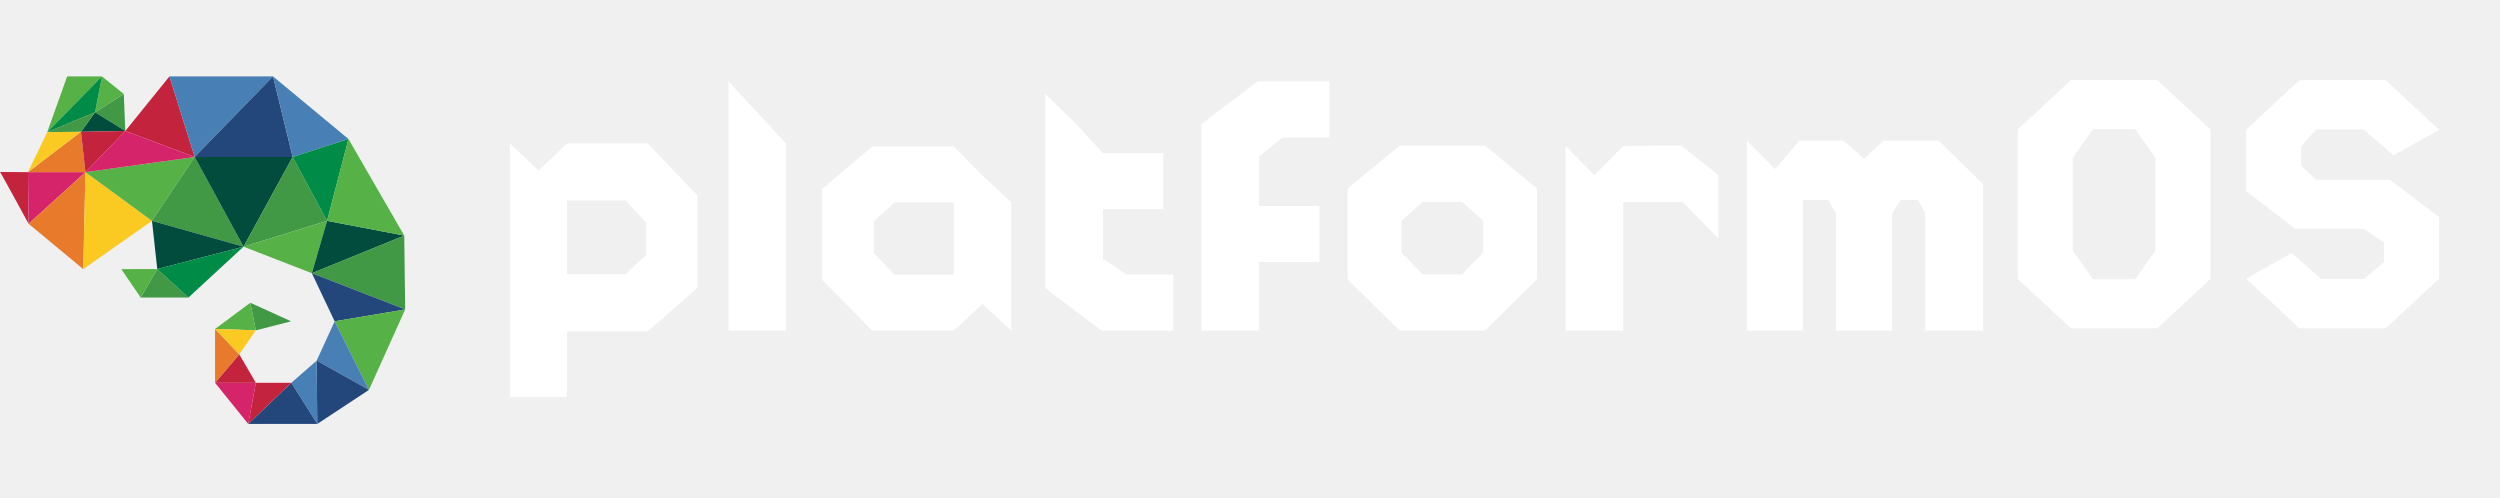
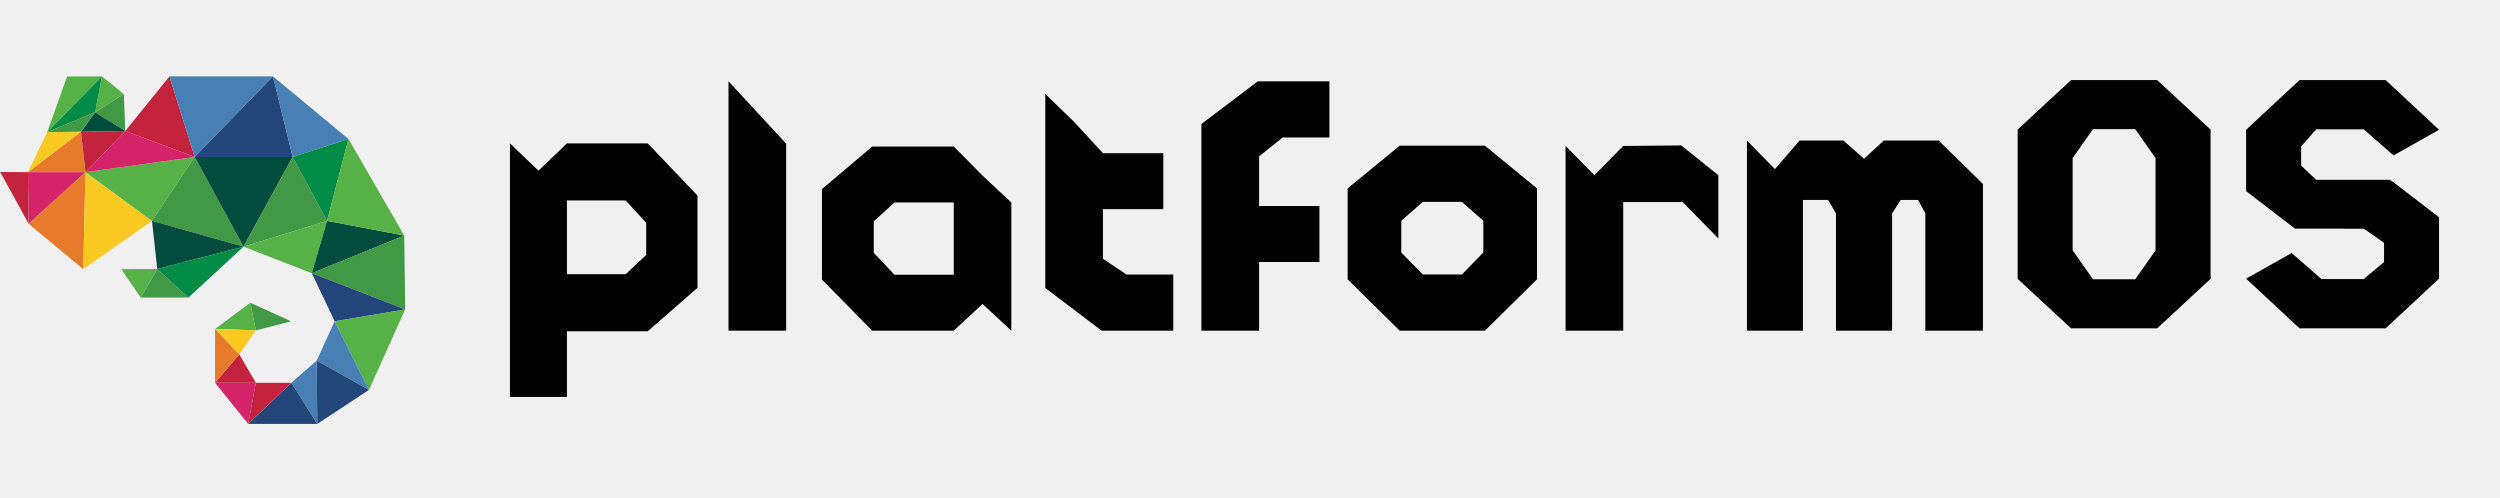
<svg xmlns="http://www.w3.org/2000/svg" viewBox="0 0 176 35" fill="none">
-   <path fill-rule="evenodd" clip-rule="evenodd" d="M132.615 9.896L131.233 11.171H131.221L129.78 9.896H126.69L124.954 11.904L122.987 9.896V23.279H126.925V14.073H128.698L129.252 15.025V23.279H133.19L132.783 22.818L133.202 23.279V15.025L133.814 14.073H135.031L135.544 15.025V23.279H139.599V12.951L136.483 9.896H132.615Z" fill="#fff" />
-   <path fill-rule="evenodd" clip-rule="evenodd" d="M45.492 17.949L44.048 19.302H39.912V14.113H44.048L45.492 15.686V17.949ZM42.771 10.096H39.913H39.912L37.91 12.017L35.9 10.096V27.944H39.912V23.32L39.859 23.264V23.264L39.912 23.32H45.6L49.103 20.265V13.766L45.6 10.096H42.771Z" fill="#fff" />
-   <path fill-rule="evenodd" clip-rule="evenodd" d="M77.647 18.22V14.723H81.896V10.783H77.647L75.619 8.584L75.62 8.582L73.588 6.615V20.274L77.554 23.279H82.599V19.328H79.311L77.647 18.22Z" fill="#fff" />
-   <path fill-rule="evenodd" clip-rule="evenodd" d="M67.145 19.341H62.97L61.512 17.799V15.581L62.97 14.255H67.145V19.341ZM67.145 10.317H61.403L57.866 13.311V19.682L61.403 23.279H67.145L69.168 21.396L71.197 23.279V14.255L69.168 12.359L67.145 10.317Z" fill="#fff" />
-   <path fill-rule="evenodd" clip-rule="evenodd" d="M114.274 10.274L112.247 12.336L110.215 10.274V23.279H114.274V14.225H118.459L120.972 16.788V12.331L118.356 10.237L114.274 10.274Z" fill="#fff" />
-   <path fill-rule="evenodd" clip-rule="evenodd" d="M84.579 8.73V23.279H88.639V18.444H92.888V14.504H88.639V11.007L90.302 9.676H93.591V5.725H88.546L84.579 8.73Z" fill="#fff" />
-   <path fill-rule="evenodd" clip-rule="evenodd" d="M53.318 7.924L53.32 7.923L51.287 5.725V14.503L51.295 14.511V14.513L51.287 14.504V23.279H55.346V14.504L55.343 14.507V14.506L55.346 14.503V10.113L55.346 10.114L53.318 7.924Z" fill="#fff" />
-   <path fill-rule="evenodd" clip-rule="evenodd" d="M104.427 17.773L102.917 19.322H100.16L98.65 17.773V15.544L100.16 14.212H102.917L104.427 15.544V17.773ZM98.538 10.255L94.873 13.264V19.665L98.538 23.279H104.539L108.204 19.665V13.264L104.539 10.255H98.538Z" fill="#fff" />
-   <path fill-rule="evenodd" clip-rule="evenodd" d="M151.751 14.376V17.626L150.319 19.661H147.347L145.914 17.626V11.126L147.347 9.091H150.319L151.751 11.126H151.751V14.376ZM145.799 5.639L142.042 9.122V19.63L145.799 23.113H151.866L155.624 19.63V9.122L151.866 5.639H145.799Z" fill="#fff" />
-   <path fill-rule="evenodd" clip-rule="evenodd" d="M168.404 12.757H168.4L168.272 12.659L168.301 12.757H168.239L168.272 12.659H163.059L162 11.658V10.307L163.059 9.105H166.404L168.504 10.939L171.709 9.136L167.952 5.639H161.884L158.127 9.136V13.457L161.564 16.093H165.005V16.105H166.422L167.837 17.094V18.446L166.404 19.647H163.432L161.332 17.813L158.127 19.616L161.884 23.113H167.952L171.709 19.616V15.294L168.404 12.761V12.757Z" fill="#fff" />
+   <path fill-rule="evenodd" clip-rule="evenodd" d="M132.615 9.896L131.233 11.171H131.221L129.78 9.896H126.69L124.954 11.904L122.987 9.896V23.279H126.925V14.073H128.698L129.252 15.025V23.279H133.19L132.783 22.818L133.202 23.279V15.025L133.814 14.073H135.031L135.544 15.025V23.279H139.599V12.951L136.483 9.896H132.615Z" fill="#000" />
+   <path fill-rule="evenodd" clip-rule="evenodd" d="M45.492 17.949L44.048 19.302H39.912V14.113H44.048L45.492 15.686V17.949ZM42.771 10.096H39.913H39.912L37.91 12.017L35.9 10.096V27.944H39.912V23.32L39.859 23.264V23.264L39.912 23.32H45.6L49.103 20.265V13.766L45.6 10.096H42.771Z" fill="#000" />
+   <path fill-rule="evenodd" clip-rule="evenodd" d="M77.647 18.22V14.723H81.896V10.783H77.647L75.619 8.584L75.62 8.582L73.588 6.615V20.274L77.554 23.279H82.599V19.328H79.311L77.647 18.22Z" fill="#000" />
+   <path fill-rule="evenodd" clip-rule="evenodd" d="M67.145 19.341H62.97L61.512 17.799V15.581L62.97 14.255H67.145V19.341ZM67.145 10.317H61.403L57.866 13.311V19.682L61.403 23.279H67.145L69.168 21.396L71.197 23.279V14.255L69.168 12.359L67.145 10.317Z" fill="#000" />
+   <path fill-rule="evenodd" clip-rule="evenodd" d="M114.274 10.274L112.247 12.336L110.215 10.274V23.279H114.274V14.225H118.459L120.972 16.788V12.331L118.356 10.237L114.274 10.274Z" fill="#000" />
+   <path fill-rule="evenodd" clip-rule="evenodd" d="M84.579 8.73V23.279H88.639V18.444H92.888V14.504H88.639V11.007L90.302 9.676H93.591V5.725H88.546L84.579 8.73Z" fill="#000" />
+   <path fill-rule="evenodd" clip-rule="evenodd" d="M53.318 7.924L53.32 7.923L51.287 5.725V14.503L51.295 14.511V14.513L51.287 14.504V23.279H55.346V14.504L55.343 14.507V14.506L55.346 14.503V10.113L55.346 10.114L53.318 7.924Z" fill="#000" />
+   <path fill-rule="evenodd" clip-rule="evenodd" d="M104.427 17.773L102.917 19.322H100.16L98.65 17.773V15.544L100.16 14.212H102.917L104.427 15.544V17.773ZM98.538 10.255L94.873 13.264V19.665L98.538 23.279H104.539L108.204 19.665V13.264L104.539 10.255H98.538Z" fill="#000" />
+   <path fill-rule="evenodd" clip-rule="evenodd" d="M151.751 14.376V17.626L150.319 19.661H147.347L145.914 17.626V11.126L147.347 9.091H150.319L151.751 11.126H151.751V14.376ZM145.799 5.639L142.042 9.122V19.63L145.799 23.113H151.866L155.624 19.63V9.122L151.866 5.639H145.799Z" fill="#000" />
+   <path fill-rule="evenodd" clip-rule="evenodd" d="M168.404 12.757H168.4L168.272 12.659L168.301 12.757H168.239L168.272 12.659H163.059L162 11.658V10.307L163.059 9.105H166.404L168.504 10.939L171.709 9.136L167.952 5.639H161.884L158.127 9.136V13.457L161.564 16.093H165.005V16.105H166.422L167.837 17.094V18.446L166.404 19.647H163.432L161.332 17.813L158.127 19.616L161.884 23.113H167.952L171.709 19.616V15.294L168.404 12.761V12.757Z" fill="#000" />
  <path fill-rule="evenodd" clip-rule="evenodd" d="M4.727 5.38H7.178L3.325 9.301L4.727 5.38Z" fill="#56B146" />
  <path fill-rule="evenodd" clip-rule="evenodd" d="M2.012 15.753C2.012 15.753 0.032 12.106 0 12.109L1.968 12.119L2.012 15.753Z" fill="#C3233D" />
  <path fill-rule="evenodd" clip-rule="evenodd" d="M1.968 12.119L6.016 12.119L2.012 15.753L1.968 12.119Z" fill="#D5246A" />
  <path fill-rule="evenodd" clip-rule="evenodd" d="M5.862 18.947L6.016 12.119L2.012 15.753L5.862 18.947Z" fill="#E77A2B" />
  <path fill-rule="evenodd" clip-rule="evenodd" d="M10.7 15.549L5.86 18.947L6.016 12.119L10.7 15.549Z" fill="#FAC922" />
  <path fill-rule="evenodd" clip-rule="evenodd" d="M13.706 11.051L6.016 12.119L10.7 15.549L13.706 11.051Z" fill="#56B146" />
  <path fill-rule="evenodd" clip-rule="evenodd" d="M11.928 5.38L8.82 9.222L13.706 11.051L11.928 5.38Z" fill="#C3233D" />
  <path fill-rule="evenodd" clip-rule="evenodd" d="M19.221 5.38H11.928L13.706 11.051L19.221 5.38Z" fill="#487FB5" />
  <path fill-rule="evenodd" clip-rule="evenodd" d="M6.016 12.119L13.706 11.051L8.82 9.222L6.016 12.119Z" fill="#D5246A" />
  <path fill-rule="evenodd" clip-rule="evenodd" d="M20.604 11.051H13.706L19.221 5.38L20.604 11.051Z" fill="#23477B" />
  <path fill-rule="evenodd" clip-rule="evenodd" d="M17.145 17.366L10.7 15.549L13.706 11.051L17.145 17.366Z" fill="#419845" />
  <path fill-rule="evenodd" clip-rule="evenodd" d="M20.604 11.051L17.145 17.366L13.706 11.051H20.604Z" fill="#014C3D" />
  <path fill-rule="evenodd" clip-rule="evenodd" d="M23.025 15.549L17.145 17.366L20.604 11.051L23.025 15.549Z" fill="#419845" />
  <path fill-rule="evenodd" clip-rule="evenodd" d="M21.954 19.235L17.145 17.366L23.025 15.549L21.954 19.235Z" fill="#56B146" />
  <path fill-rule="evenodd" clip-rule="evenodd" d="M19.221 5.38L24.531 9.785L20.604 11.051L19.221 5.38Z" fill="#487FB5" />
  <path fill-rule="evenodd" clip-rule="evenodd" d="M20.604 11.051L24.532 9.785L23.025 15.549L20.604 11.051Z" fill="#008B47" />
  <path fill-rule="evenodd" clip-rule="evenodd" d="M23.025 15.549L28.459 16.585L21.954 19.235L23.025 15.549Z" fill="#014C3D" />
  <path fill-rule="evenodd" clip-rule="evenodd" d="M28.459 16.585L28.524 21.785L21.954 19.235L28.459 16.585Z" fill="#419845" />
  <path fill-rule="evenodd" clip-rule="evenodd" d="M21.954 19.235L28.524 21.785L23.56 22.619L21.954 19.235Z" fill="#23477B" />
  <path fill-rule="evenodd" clip-rule="evenodd" d="M28.524 21.785L25.974 27.448L23.56 22.619L28.524 21.785Z" fill="#56B146" />
  <path fill-rule="evenodd" clip-rule="evenodd" d="M23.56 22.619L25.974 27.448L22.295 25.386L23.56 22.619Z" fill="#487FB5" />
  <path fill-rule="evenodd" clip-rule="evenodd" d="M25.974 27.448L22.335 29.846L22.295 25.386L25.974 27.448Z" fill="#23477B" />
  <path fill-rule="evenodd" clip-rule="evenodd" d="M22.295 25.386L22.335 29.846L20.508 26.949L22.295 25.386Z" fill="#487FB5" />
  <path fill-rule="evenodd" clip-rule="evenodd" d="M22.335 29.846H17.476L20.508 26.949L22.335 29.846Z" fill="#23477B" />
  <path fill-rule="evenodd" clip-rule="evenodd" d="M20.508 26.949L17.476 29.846L18.012 26.949H20.508Z" fill="#C3233D" />
  <path fill-rule="evenodd" clip-rule="evenodd" d="M18.012 26.949L17.476 29.846L15.14 26.949H18.012Z" fill="#D5246A" />
  <path fill-rule="evenodd" clip-rule="evenodd" d="M18.012 26.949H15.14L16.844 24.945L18.012 26.949Z" fill="#C3233D" />
  <path fill-rule="evenodd" clip-rule="evenodd" d="M15.14 26.949V23.158L16.844 24.945L15.14 26.949Z" fill="#E77A2B" />
  <path fill-rule="evenodd" clip-rule="evenodd" d="M24.532 9.785L28.459 16.585L23.025 15.549L24.532 9.785Z" fill="#56B146" />
  <path fill-rule="evenodd" clip-rule="evenodd" d="M18.012 23.256L17.622 21.315L20.494 22.62L18.012 23.256Z" fill="#419845" />
  <path fill-rule="evenodd" clip-rule="evenodd" d="M15.14 23.158L18.012 23.256L17.622 21.315L15.14 23.158Z" fill="#56B146" />
  <path fill-rule="evenodd" clip-rule="evenodd" d="M16.844 24.945L18.012 23.256L15.14 23.158L16.844 24.945Z" fill="#FAC922" />
  <path fill-rule="evenodd" clip-rule="evenodd" d="M6.692 7.905L8.82 9.222L8.717 6.619L6.692 7.905Z" fill="#419845" />
  <path fill-rule="evenodd" clip-rule="evenodd" d="M6.692 7.905L8.717 6.619L7.178 5.38L6.692 7.905Z" fill="#56B146" />
  <path fill-rule="evenodd" clip-rule="evenodd" d="M3.325 9.301L7.178 5.38L6.692 7.905L3.325 9.301Z" fill="#008B47" />
  <path fill-rule="evenodd" clip-rule="evenodd" d="M8.82 9.222L6.692 7.905L5.701 9.279L8.82 9.222Z" fill="#014C3D" />
  <path fill-rule="evenodd" clip-rule="evenodd" d="M3.325 9.301L6.692 7.905L5.701 9.279L3.325 9.301Z" fill="#419845" />
  <path fill-rule="evenodd" clip-rule="evenodd" d="M1.968 12.119L5.701 9.279L6.016 12.119L1.968 12.119Z" fill="#E77A2B" />
  <path fill-rule="evenodd" clip-rule="evenodd" d="M5.701 9.279L6.016 12.119L8.82 9.222L5.701 9.279Z" fill="#C3233D" />
  <path fill-rule="evenodd" clip-rule="evenodd" d="M1.968 12.119L3.325 9.301L5.701 9.279L1.968 12.119Z" fill="#FAC922" />
  <path fill-rule="evenodd" clip-rule="evenodd" d="M11.071 18.94L9.903 20.945H13.267L11.071 18.94Z" fill="#419845" />
  <path fill-rule="evenodd" clip-rule="evenodd" d="M8.54 18.947L9.903 20.945L11.071 18.94L8.54 18.947Z" fill="#56B146" />
  <path fill-rule="evenodd" clip-rule="evenodd" d="M10.7 15.549L11.071 18.94L17.145 17.366L10.7 15.549Z" fill="#014C3D" />
  <path fill-rule="evenodd" clip-rule="evenodd" d="M13.266 20.945L17.145 17.366L11.071 18.94L13.266 20.945Z" fill="#008B47" />
</svg>
